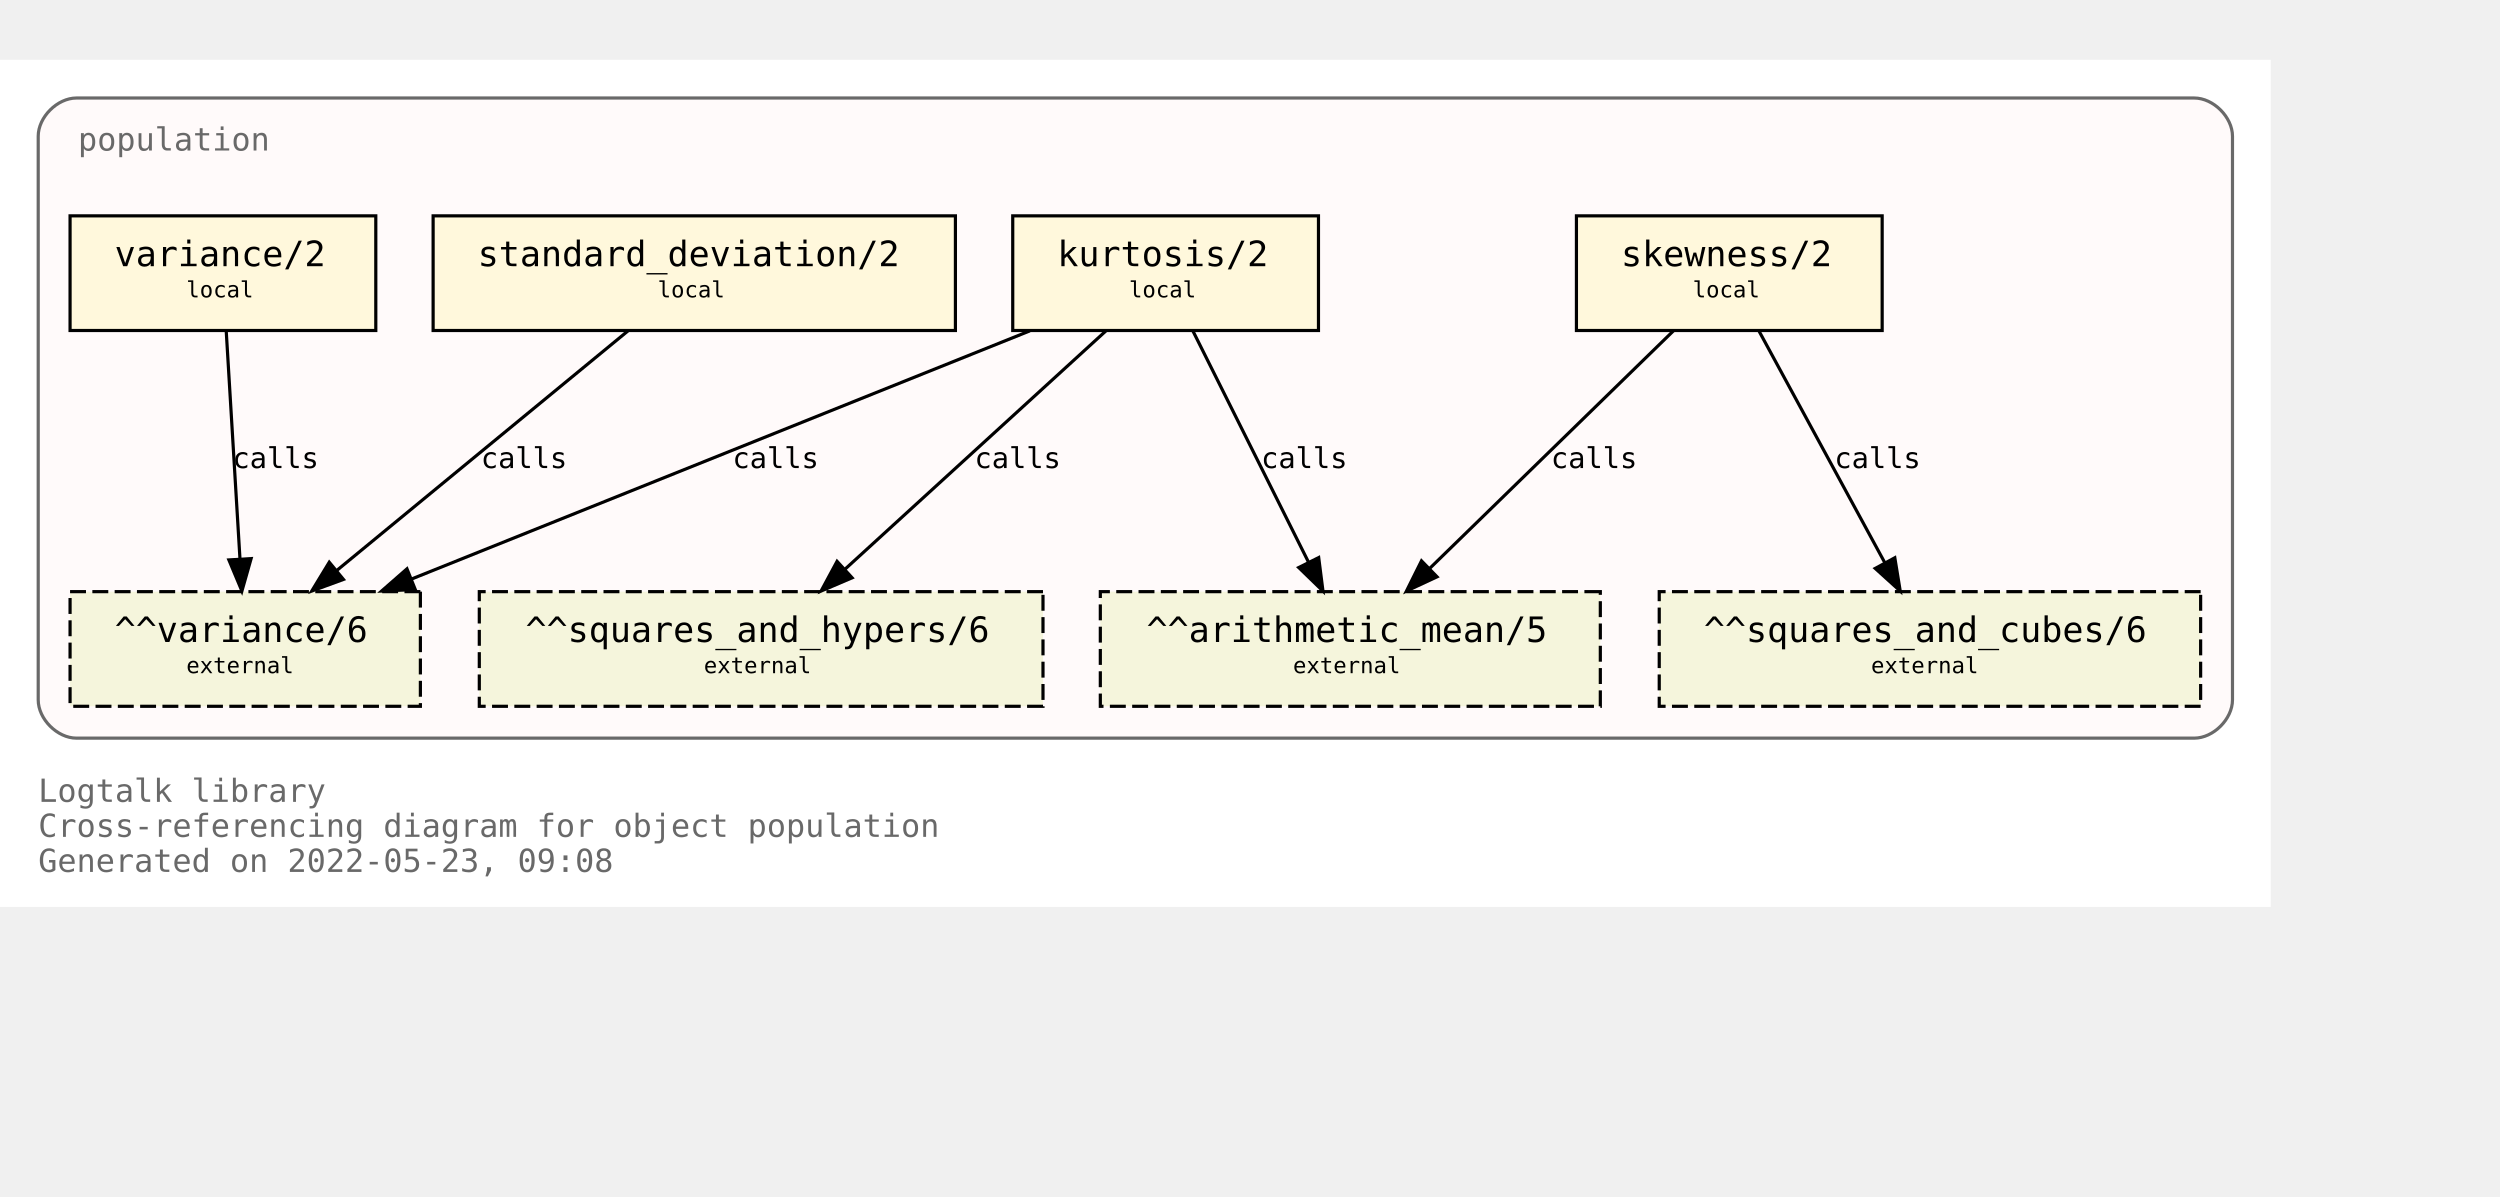
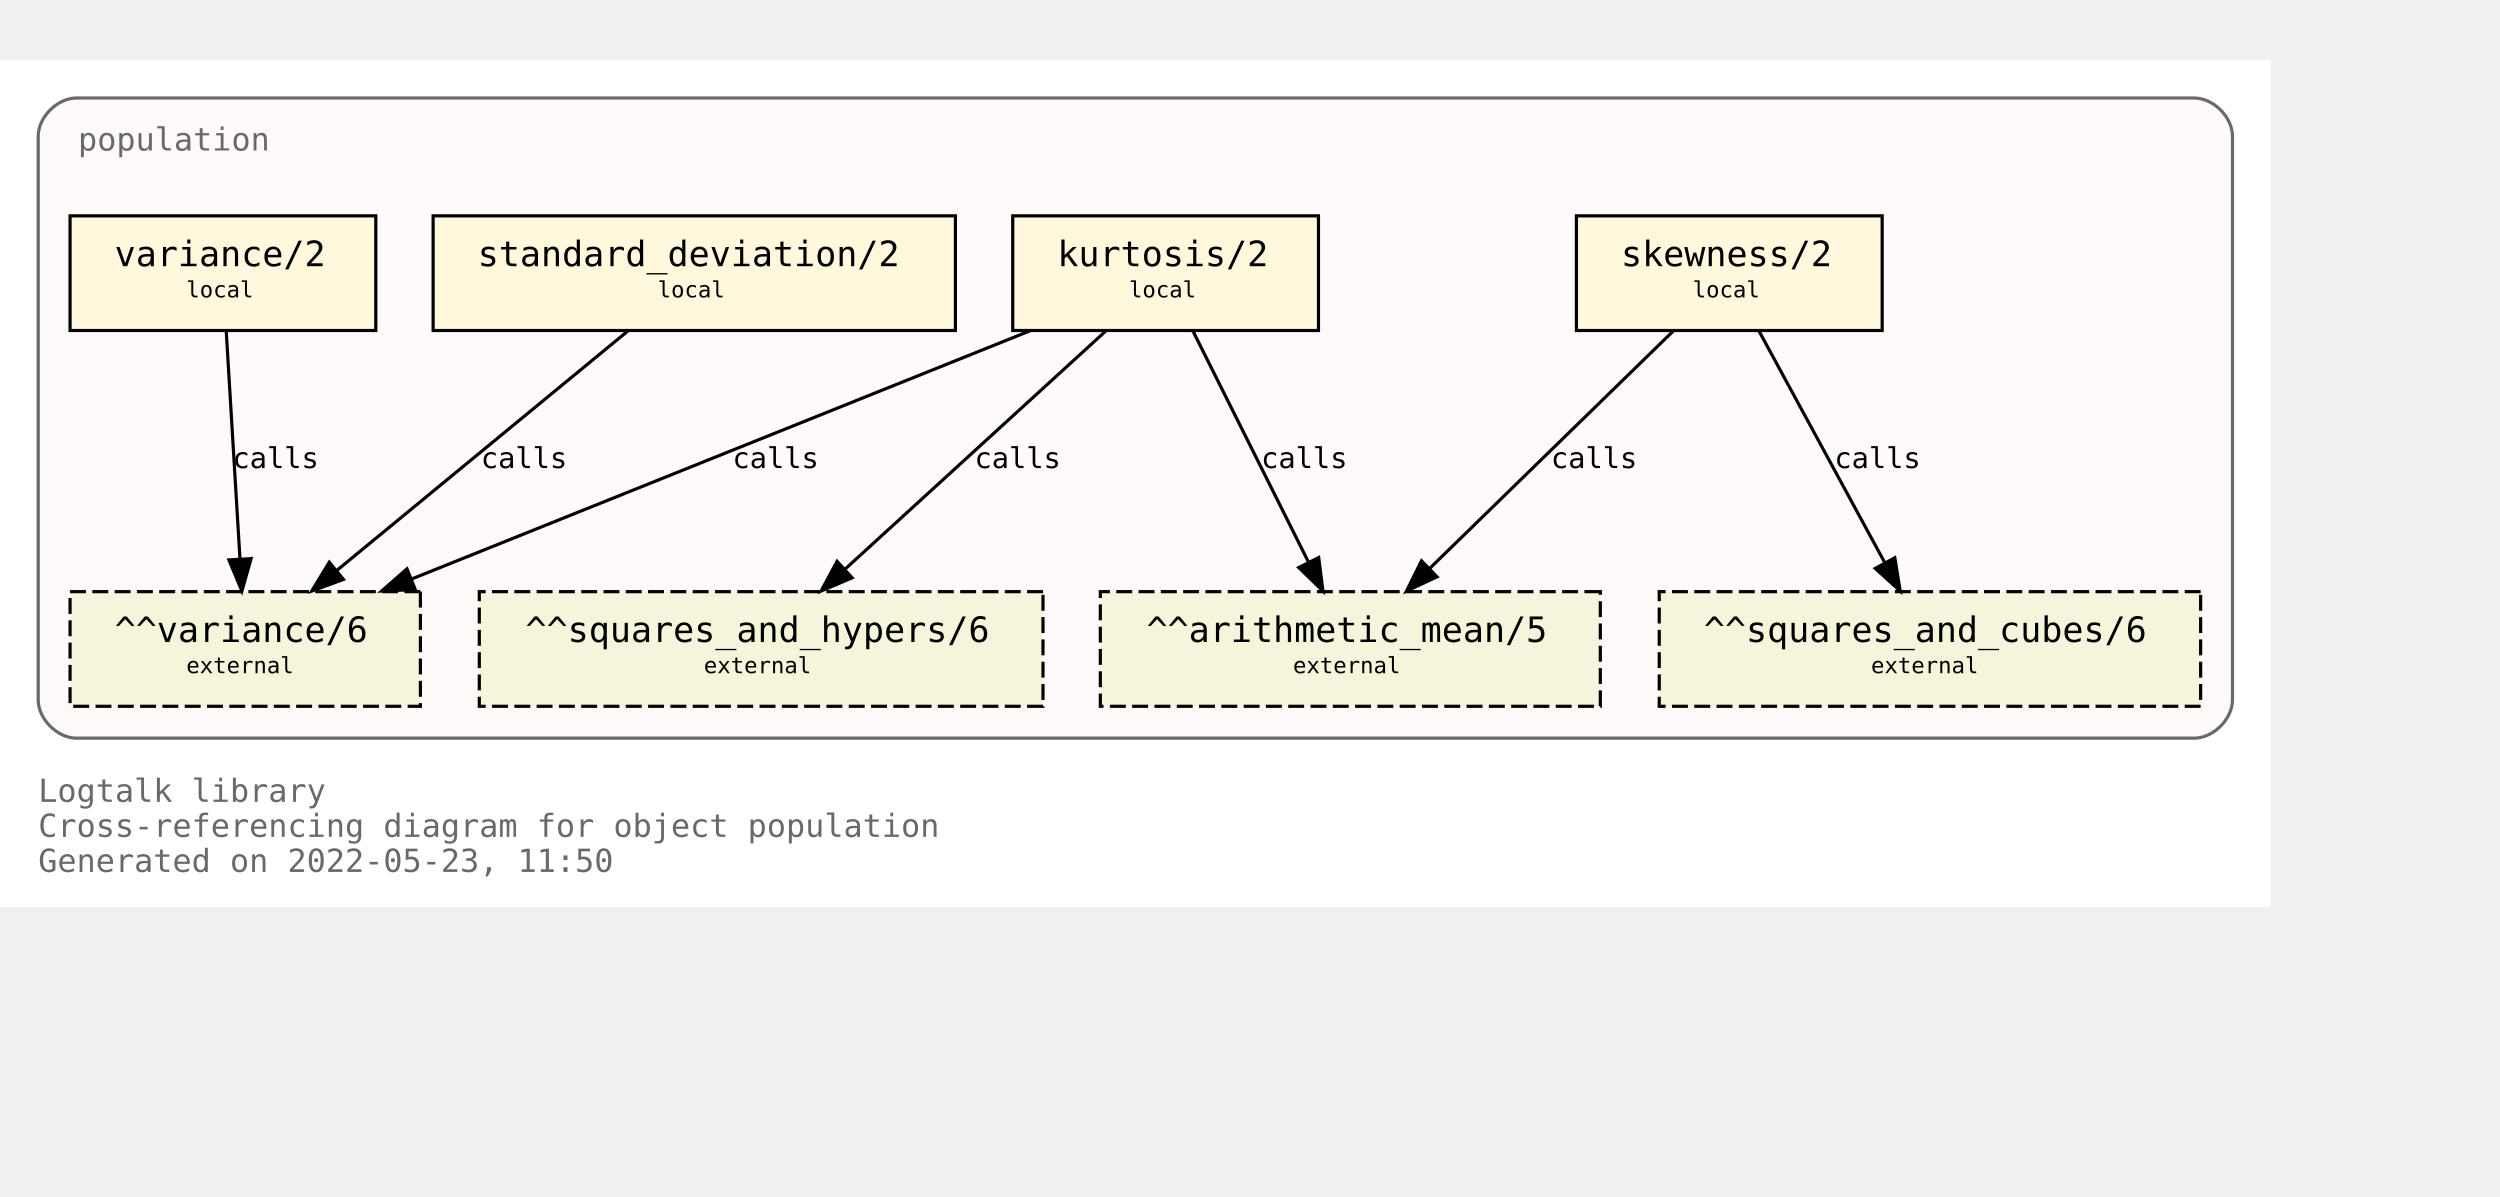
<svg xmlns="http://www.w3.org/2000/svg" xmlns:xlink="http://www.w3.org/1999/xlink" width="857pt" height="410pt" viewBox="72.00 72.00 785.00 338.00">
  <g id="graph0" class="graph" transform="scale(1 1) rotate(0) translate(76 334)">
    <polygon fill="white" stroke="transparent" points="-4,4 -4,-262 709,-262 709,4 -4,4" />
    <text text-anchor="start" x="8" y="-29" font-family="Monospace" font-size="10.00" fill="dimgray">Logtalk library</text>
    <text text-anchor="start" x="8" y="-18" font-family="Monospace" font-size="10.00" fill="dimgray">Cross-referencing diagram for object population</text>
-     <text text-anchor="start" x="8" y="-7" font-family="Monospace" font-size="10.00" fill="dimgray">Generated on 2022-05-23, 09:08</text>
+     <text text-anchor="start" x="8" y="-7" font-family="Monospace" font-size="10.00" fill="dimgray">Generated on 2022-05-23, 11:50</text>
    <g id="clust1" class="cluster">
      <g id="a_clust1">
        <a xlink:title="population">
          <path fill="snow" stroke="dimgray" d="M20,-49C20,-49 685,-49 685,-49 691,-49 697,-55 697,-61 697,-61 697,-238 697,-238 697,-244 691,-250 685,-250 685,-250 20,-250 20,-250 14,-250 8,-244 8,-238 8,-238 8,-61 8,-61 8,-55 14,-49 20,-49" />
          <g id="a_clust1_0">
-             <a xlink:href="https://github.com/LogtalkDotOrg/logtalk3/tree/a11149f60b718df8b103b54190ae80de3337be4b/library/statistics/population.lgt" xlink:title="https://github.com/LogtalkDotOrg/logtalk3/tree/a11149f60b718df8b103b54190ae80de3337be4b/library/statistics/population.lgt">
+             <a xlink:href="https://github.com/LogtalkDotOrg/logtalk3/tree/08d14c96693cfeb2e545f898380d0da7a4522272/library/statistics/population.lgt" xlink:title="https://github.com/LogtalkDotOrg/logtalk3/tree/08d14c96693cfeb2e545f898380d0da7a4522272/library/statistics/population.lgt">
              <text text-anchor="start" x="20.5" y="-233.5" font-family="Monospace" font-size="10.00" fill="dimgray">population</text>
            </a>
          </g>
        </a>
      </g>
    </g>
    <g id="node1" class="node">
      <g id="a_node1">
-         <a xlink:href="https://github.com/LogtalkDotOrg/logtalk3/tree/a11149f60b718df8b103b54190ae80de3337be4b/library/statistics/population.lgt#L33" xlink:title="https://github.com/LogtalkDotOrg/logtalk3/tree/a11149f60b718df8b103b54190ae80de3337be4b/library/statistics/population.lgt#L33">
+         <a xlink:href="https://github.com/LogtalkDotOrg/logtalk3/tree/08d14c96693cfeb2e545f898380d0da7a4522272/library/statistics/population.lgt#L33" xlink:title="https://github.com/LogtalkDotOrg/logtalk3/tree/08d14c96693cfeb2e545f898380d0da7a4522272/library/statistics/population.lgt#L33">
          <polygon fill="cornsilk" stroke="black" points="587,-213 491,-213 491,-177 587,-177 587,-213" />
          <text text-anchor="start" x="499" y="-197.8" font-family="Monospace" font-size="9.00"> </text>
          <text text-anchor="start" x="505" y="-197.2" font-family="Monospace" font-size="11.00">skewness/2</text>
          <text text-anchor="start" x="573" y="-197.8" font-family="Monospace" font-size="9.00"> </text>
          <text text-anchor="start" x="499" y="-186.8" font-family="Monospace" font-size="9.00"> </text>
          <text text-anchor="start" x="527.5" y="-187.4" font-family="Monospace" font-size="7.00">local</text>
          <text text-anchor="start" x="573" y="-186.8" font-family="Monospace" font-size="9.00"> </text>
        </a>
      </g>
    </g>
    <g id="node5" class="node">
      <polygon fill="beige" stroke="black" stroke-dasharray="5,2" points="498.5,-95 341.5,-95 341.5,-59 498.5,-59 498.5,-95" />
      <text text-anchor="start" x="350" y="-79.8" font-family="Monospace" font-size="9.00"> </text>
      <text text-anchor="start" x="356" y="-79.2" font-family="Monospace" font-size="11.00">^^arithmetic_mean/5</text>
      <text text-anchor="start" x="485" y="-79.8" font-family="Monospace" font-size="9.00"> </text>
      <text text-anchor="start" x="350" y="-68.8" font-family="Monospace" font-size="9.00"> </text>
      <text text-anchor="start" x="402" y="-69.4" font-family="Monospace" font-size="7.00">external</text>
      <text text-anchor="start" x="485" y="-68.8" font-family="Monospace" font-size="9.00"> </text>
    </g>
    <g id="edge1" class="edge">
      <g id="a_edge1">
-         <a xlink:href="https://github.com/LogtalkDotOrg/logtalk3/tree/a11149f60b718df8b103b54190ae80de3337be4b/library/statistics/population.lgt#L33" xlink:title="calls">
+         <a xlink:href="https://github.com/LogtalkDotOrg/logtalk3/tree/08d14c96693cfeb2e545f898380d0da7a4522272/library/statistics/population.lgt#L33" xlink:title="calls">
          <path fill="none" stroke="black" d="M521.44,-176.88C501.23,-157.18 467.87,-124.67 444.97,-102.34" />
          <polygon fill="black" stroke="black" points="447.23,-99.66 437.63,-95.19 442.35,-104.67 447.23,-99.66" />
        </a>
      </g>
      <g id="a_edge1-label">
-         <a xlink:href="https://github.com/LogtalkDotOrg/logtalk3/tree/a11149f60b718df8b103b54190ae80de3337be4b/library/statistics/population.lgt#L33" xlink:title="https://github.com/LogtalkDotOrg/logtalk3/tree/a11149f60b718df8b103b54190ae80de3337be4b/library/statistics/population.lgt#L33">
+         <a xlink:href="https://github.com/LogtalkDotOrg/logtalk3/tree/08d14c96693cfeb2e545f898380d0da7a4522272/library/statistics/population.lgt#L33" xlink:title="https://github.com/LogtalkDotOrg/logtalk3/tree/08d14c96693cfeb2e545f898380d0da7a4522272/library/statistics/population.lgt#L33">
          <text text-anchor="start" x="483" y="-133.8" font-family="Monospace" font-size="9.00">calls</text>
        </a>
      </g>
    </g>
    <g id="node6" class="node">
      <polygon fill="beige" stroke="black" stroke-dasharray="5,2" points="687,-95 517,-95 517,-59 687,-59 687,-95" />
      <text text-anchor="start" x="525" y="-79.8" font-family="Monospace" font-size="9.00"> </text>
      <text text-anchor="start" x="531" y="-79.2" font-family="Monospace" font-size="11.00">^^squares_and_cubes/6</text>
      <text text-anchor="start" x="673" y="-79.8" font-family="Monospace" font-size="9.00"> </text>
      <text text-anchor="start" x="525" y="-68.8" font-family="Monospace" font-size="9.00"> </text>
      <text text-anchor="start" x="583.5" y="-69.4" font-family="Monospace" font-size="7.00">external</text>
      <text text-anchor="start" x="673" y="-68.8" font-family="Monospace" font-size="9.00"> </text>
    </g>
    <g id="edge2" class="edge">
      <g id="a_edge2">
-         <a xlink:href="https://github.com/LogtalkDotOrg/logtalk3/tree/a11149f60b718df8b103b54190ae80de3337be4b/library/statistics/population.lgt#L33" xlink:title="calls">
+         <a xlink:href="https://github.com/LogtalkDotOrg/logtalk3/tree/08d14c96693cfeb2e545f898380d0da7a4522272/library/statistics/population.lgt#L33" xlink:title="calls">
          <path fill="none" stroke="black" d="M548.3,-176.88C558.72,-157.69 575.74,-126.35 587.82,-104.1" />
          <polygon fill="black" stroke="black" points="590.97,-105.64 592.67,-95.19 584.82,-102.3 590.97,-105.64" />
        </a>
      </g>
      <g id="a_edge2-label">
-         <a xlink:href="https://github.com/LogtalkDotOrg/logtalk3/tree/a11149f60b718df8b103b54190ae80de3337be4b/library/statistics/population.lgt#L33" xlink:title="https://github.com/LogtalkDotOrg/logtalk3/tree/a11149f60b718df8b103b54190ae80de3337be4b/library/statistics/population.lgt#L33">
+         <a xlink:href="https://github.com/LogtalkDotOrg/logtalk3/tree/08d14c96693cfeb2e545f898380d0da7a4522272/library/statistics/population.lgt#L33" xlink:title="https://github.com/LogtalkDotOrg/logtalk3/tree/08d14c96693cfeb2e545f898380d0da7a4522272/library/statistics/population.lgt#L33">
          <text text-anchor="start" x="572" y="-133.8" font-family="Monospace" font-size="9.00">calls</text>
        </a>
      </g>
    </g>
    <g id="node2" class="node">
      <g id="a_node2">
-         <a xlink:href="https://github.com/LogtalkDotOrg/logtalk3/tree/a11149f60b718df8b103b54190ae80de3337be4b/library/statistics/population.lgt#L41" xlink:title="https://github.com/LogtalkDotOrg/logtalk3/tree/a11149f60b718df8b103b54190ae80de3337be4b/library/statistics/population.lgt#L41">
+         <a xlink:href="https://github.com/LogtalkDotOrg/logtalk3/tree/08d14c96693cfeb2e545f898380d0da7a4522272/library/statistics/population.lgt#L41" xlink:title="https://github.com/LogtalkDotOrg/logtalk3/tree/08d14c96693cfeb2e545f898380d0da7a4522272/library/statistics/population.lgt#L41">
          <polygon fill="cornsilk" stroke="black" points="410,-213 314,-213 314,-177 410,-177 410,-213" />
          <text text-anchor="start" x="322" y="-197.8" font-family="Monospace" font-size="9.00"> </text>
          <text text-anchor="start" x="328" y="-197.2" font-family="Monospace" font-size="11.00">kurtosis/2</text>
          <text text-anchor="start" x="396" y="-197.8" font-family="Monospace" font-size="9.00"> </text>
          <text text-anchor="start" x="322" y="-186.8" font-family="Monospace" font-size="9.00"> </text>
          <text text-anchor="start" x="350.5" y="-187.4" font-family="Monospace" font-size="7.00">local</text>
          <text text-anchor="start" x="396" y="-186.8" font-family="Monospace" font-size="9.00"> </text>
        </a>
      </g>
    </g>
    <g id="edge3" class="edge">
      <g id="a_edge3">
-         <a xlink:href="https://github.com/LogtalkDotOrg/logtalk3/tree/a11149f60b718df8b103b54190ae80de3337be4b/library/statistics/population.lgt#L41" xlink:title="calls">
+         <a xlink:href="https://github.com/LogtalkDotOrg/logtalk3/tree/08d14c96693cfeb2e545f898380d0da7a4522272/library/statistics/population.lgt#L41" xlink:title="calls">
          <path fill="none" stroke="black" d="M370.56,-176.88C380.11,-157.78 395.68,-126.63 406.8,-104.4" />
          <polygon fill="black" stroke="black" points="410.07,-105.7 411.41,-95.19 403.8,-102.57 410.07,-105.7" />
        </a>
      </g>
      <g id="a_edge3-label">
-         <a xlink:href="https://github.com/LogtalkDotOrg/logtalk3/tree/a11149f60b718df8b103b54190ae80de3337be4b/library/statistics/population.lgt#L41" xlink:title="https://github.com/LogtalkDotOrg/logtalk3/tree/a11149f60b718df8b103b54190ae80de3337be4b/library/statistics/population.lgt#L41">
+         <a xlink:href="https://github.com/LogtalkDotOrg/logtalk3/tree/08d14c96693cfeb2e545f898380d0da7a4522272/library/statistics/population.lgt#L41" xlink:title="https://github.com/LogtalkDotOrg/logtalk3/tree/08d14c96693cfeb2e545f898380d0da7a4522272/library/statistics/population.lgt#L41">
          <text text-anchor="start" x="392" y="-133.8" font-family="Monospace" font-size="9.00">calls</text>
        </a>
      </g>
    </g>
    <g id="node7" class="node">
      <polygon fill="beige" stroke="black" stroke-dasharray="5,2" points="323.5,-95 146.5,-95 146.5,-59 323.5,-59 323.5,-95" />
      <text text-anchor="start" x="155" y="-79.8" font-family="Monospace" font-size="9.00"> </text>
      <text text-anchor="start" x="161" y="-79.2" font-family="Monospace" font-size="11.00">^^squares_and_hypers/6</text>
      <text text-anchor="start" x="310" y="-79.8" font-family="Monospace" font-size="9.00"> </text>
      <text text-anchor="start" x="155" y="-68.8" font-family="Monospace" font-size="9.00"> </text>
      <text text-anchor="start" x="217" y="-69.4" font-family="Monospace" font-size="7.00">external</text>
      <text text-anchor="start" x="310" y="-68.8" font-family="Monospace" font-size="9.00"> </text>
    </g>
    <g id="edge4" class="edge">
      <g id="a_edge4">
-         <a xlink:href="https://github.com/LogtalkDotOrg/logtalk3/tree/a11149f60b718df8b103b54190ae80de3337be4b/library/statistics/population.lgt#L41" xlink:title="calls">
+         <a xlink:href="https://github.com/LogtalkDotOrg/logtalk3/tree/08d14c96693cfeb2e545f898380d0da7a4522272/library/statistics/population.lgt#L41" xlink:title="calls">
          <path fill="none" stroke="black" d="M343.26,-176.88C321.59,-157.09 285.78,-124.38 261.33,-102.05" />
          <polygon fill="black" stroke="black" points="263.56,-99.35 253.82,-95.19 258.84,-104.51 263.56,-99.35" />
        </a>
      </g>
      <g id="a_edge4-label">
-         <a xlink:href="https://github.com/LogtalkDotOrg/logtalk3/tree/a11149f60b718df8b103b54190ae80de3337be4b/library/statistics/population.lgt#L41" xlink:title="https://github.com/LogtalkDotOrg/logtalk3/tree/a11149f60b718df8b103b54190ae80de3337be4b/library/statistics/population.lgt#L41">
+         <a xlink:href="https://github.com/LogtalkDotOrg/logtalk3/tree/08d14c96693cfeb2e545f898380d0da7a4522272/library/statistics/population.lgt#L41" xlink:title="https://github.com/LogtalkDotOrg/logtalk3/tree/08d14c96693cfeb2e545f898380d0da7a4522272/library/statistics/population.lgt#L41">
          <text text-anchor="start" x="302" y="-133.8" font-family="Monospace" font-size="9.00">calls</text>
        </a>
      </g>
    </g>
    <g id="node8" class="node">
      <polygon fill="beige" stroke="black" stroke-dasharray="5,2" points="128,-95 18,-95 18,-59 128,-59 128,-95" />
      <text text-anchor="start" x="26" y="-79.8" font-family="Monospace" font-size="9.00"> </text>
      <text text-anchor="start" x="32" y="-79.2" font-family="Monospace" font-size="11.00">^^variance/6</text>
      <text text-anchor="start" x="114" y="-79.8" font-family="Monospace" font-size="9.00"> </text>
      <text text-anchor="start" x="26" y="-68.8" font-family="Monospace" font-size="9.00"> </text>
      <text text-anchor="start" x="54.5" y="-69.4" font-family="Monospace" font-size="7.00">external</text>
      <text text-anchor="start" x="114" y="-68.8" font-family="Monospace" font-size="9.00"> </text>
    </g>
    <g id="edge5" class="edge">
      <g id="a_edge5">
-         <a xlink:href="https://github.com/LogtalkDotOrg/logtalk3/tree/a11149f60b718df8b103b54190ae80de3337be4b/library/statistics/population.lgt#L41" xlink:title="calls">
+         <a xlink:href="https://github.com/LogtalkDotOrg/logtalk3/tree/08d14c96693cfeb2e545f898380d0da7a4522272/library/statistics/population.lgt#L41" xlink:title="calls">
          <path fill="none" stroke="black" d="M319.36,-176.88C267.7,-156.15 180.72,-121.24 125.14,-98.93" />
          <polygon fill="black" stroke="black" points="126.4,-95.66 115.82,-95.19 123.79,-102.16 126.4,-95.66" />
        </a>
      </g>
      <g id="a_edge5-label">
-         <a xlink:href="https://github.com/LogtalkDotOrg/logtalk3/tree/a11149f60b718df8b103b54190ae80de3337be4b/library/statistics/population.lgt#L41" xlink:title="https://github.com/LogtalkDotOrg/logtalk3/tree/a11149f60b718df8b103b54190ae80de3337be4b/library/statistics/population.lgt#L41">
+         <a xlink:href="https://github.com/LogtalkDotOrg/logtalk3/tree/08d14c96693cfeb2e545f898380d0da7a4522272/library/statistics/population.lgt#L41" xlink:title="https://github.com/LogtalkDotOrg/logtalk3/tree/08d14c96693cfeb2e545f898380d0da7a4522272/library/statistics/population.lgt#L41">
          <text text-anchor="start" x="226" y="-133.8" font-family="Monospace" font-size="9.00">calls</text>
        </a>
      </g>
    </g>
    <g id="node3" class="node">
      <g id="a_node3">
-         <a xlink:href="https://github.com/LogtalkDotOrg/logtalk3/tree/a11149f60b718df8b103b54190ae80de3337be4b/library/statistics/population.lgt#L50" xlink:title="https://github.com/LogtalkDotOrg/logtalk3/tree/a11149f60b718df8b103b54190ae80de3337be4b/library/statistics/population.lgt#L50">
+         <a xlink:href="https://github.com/LogtalkDotOrg/logtalk3/tree/08d14c96693cfeb2e545f898380d0da7a4522272/library/statistics/population.lgt#L50" xlink:title="https://github.com/LogtalkDotOrg/logtalk3/tree/08d14c96693cfeb2e545f898380d0da7a4522272/library/statistics/population.lgt#L50">
          <polygon fill="cornsilk" stroke="black" points="296,-213 132,-213 132,-177 296,-177 296,-213" />
          <text text-anchor="start" x="140" y="-197.8" font-family="Monospace" font-size="9.00"> </text>
          <text text-anchor="start" x="146" y="-197.2" font-family="Monospace" font-size="11.00">standard_deviation/2</text>
          <text text-anchor="start" x="282" y="-197.8" font-family="Monospace" font-size="9.00"> </text>
          <text text-anchor="start" x="140" y="-186.8" font-family="Monospace" font-size="9.00"> </text>
          <text text-anchor="start" x="202.5" y="-187.4" font-family="Monospace" font-size="7.00">local</text>
          <text text-anchor="start" x="282" y="-186.8" font-family="Monospace" font-size="9.00"> </text>
        </a>
      </g>
    </g>
    <g id="edge6" class="edge">
      <g id="a_edge6">
-         <a xlink:href="https://github.com/LogtalkDotOrg/logtalk3/tree/a11149f60b718df8b103b54190ae80de3337be4b/library/statistics/population.lgt#L50" xlink:title="calls">
+         <a xlink:href="https://github.com/LogtalkDotOrg/logtalk3/tree/08d14c96693cfeb2e545f898380d0da7a4522272/library/statistics/population.lgt#L50" xlink:title="calls">
          <path fill="none" stroke="black" d="M193.19,-176.88C169.04,-157.01 129.04,-124.1 101.88,-101.76" />
          <polygon fill="black" stroke="black" points="103.84,-98.84 93.89,-95.19 99.39,-104.24 103.84,-98.84" />
        </a>
      </g>
      <g id="a_edge6-label">
-         <a xlink:href="https://github.com/LogtalkDotOrg/logtalk3/tree/a11149f60b718df8b103b54190ae80de3337be4b/library/statistics/population.lgt#L50" xlink:title="https://github.com/LogtalkDotOrg/logtalk3/tree/a11149f60b718df8b103b54190ae80de3337be4b/library/statistics/population.lgt#L50">
+         <a xlink:href="https://github.com/LogtalkDotOrg/logtalk3/tree/08d14c96693cfeb2e545f898380d0da7a4522272/library/statistics/population.lgt#L50" xlink:title="https://github.com/LogtalkDotOrg/logtalk3/tree/08d14c96693cfeb2e545f898380d0da7a4522272/library/statistics/population.lgt#L50">
          <text text-anchor="start" x="147" y="-133.8" font-family="Monospace" font-size="9.00">calls</text>
        </a>
      </g>
    </g>
    <g id="node4" class="node">
      <g id="a_node4">
-         <a xlink:href="https://github.com/LogtalkDotOrg/logtalk3/tree/a11149f60b718df8b103b54190ae80de3337be4b/library/statistics/population.lgt#L54" xlink:title="https://github.com/LogtalkDotOrg/logtalk3/tree/a11149f60b718df8b103b54190ae80de3337be4b/library/statistics/population.lgt#L54">
+         <a xlink:href="https://github.com/LogtalkDotOrg/logtalk3/tree/08d14c96693cfeb2e545f898380d0da7a4522272/library/statistics/population.lgt#L54" xlink:title="https://github.com/LogtalkDotOrg/logtalk3/tree/08d14c96693cfeb2e545f898380d0da7a4522272/library/statistics/population.lgt#L54">
          <polygon fill="cornsilk" stroke="black" points="114,-213 18,-213 18,-177 114,-177 114,-213" />
          <text text-anchor="start" x="26" y="-197.8" font-family="Monospace" font-size="9.00"> </text>
          <text text-anchor="start" x="32" y="-197.2" font-family="Monospace" font-size="11.00">variance/2</text>
          <text text-anchor="start" x="100" y="-197.8" font-family="Monospace" font-size="9.00"> </text>
          <text text-anchor="start" x="26" y="-186.8" font-family="Monospace" font-size="9.00"> </text>
          <text text-anchor="start" x="54.5" y="-187.4" font-family="Monospace" font-size="7.00">local</text>
          <text text-anchor="start" x="100" y="-186.8" font-family="Monospace" font-size="9.00"> </text>
        </a>
      </g>
    </g>
    <g id="edge7" class="edge">
      <g id="a_edge7">
-         <a xlink:href="https://github.com/LogtalkDotOrg/logtalk3/tree/a11149f60b718df8b103b54190ae80de3337be4b/library/statistics/population.lgt#L54" xlink:title="calls">
+         <a xlink:href="https://github.com/LogtalkDotOrg/logtalk3/tree/08d14c96693cfeb2e545f898380d0da7a4522272/library/statistics/population.lgt#L54" xlink:title="calls">
          <path fill="none" stroke="black" d="M67.03,-176.88C68.17,-158.04 70.01,-127.47 71.35,-105.3" />
          <polygon fill="black" stroke="black" points="74.85,-105.38 71.96,-95.19 67.87,-104.96 74.85,-105.38" />
        </a>
      </g>
      <g id="a_edge7-label">
-         <a xlink:href="https://github.com/LogtalkDotOrg/logtalk3/tree/a11149f60b718df8b103b54190ae80de3337be4b/library/statistics/population.lgt#L54" xlink:title="https://github.com/LogtalkDotOrg/logtalk3/tree/a11149f60b718df8b103b54190ae80de3337be4b/library/statistics/population.lgt#L54">
+         <a xlink:href="https://github.com/LogtalkDotOrg/logtalk3/tree/08d14c96693cfeb2e545f898380d0da7a4522272/library/statistics/population.lgt#L54" xlink:title="https://github.com/LogtalkDotOrg/logtalk3/tree/08d14c96693cfeb2e545f898380d0da7a4522272/library/statistics/population.lgt#L54">
          <text text-anchor="start" x="69" y="-133.8" font-family="Monospace" font-size="9.00">calls</text>
        </a>
      </g>
    </g>
  </g>
</svg>
